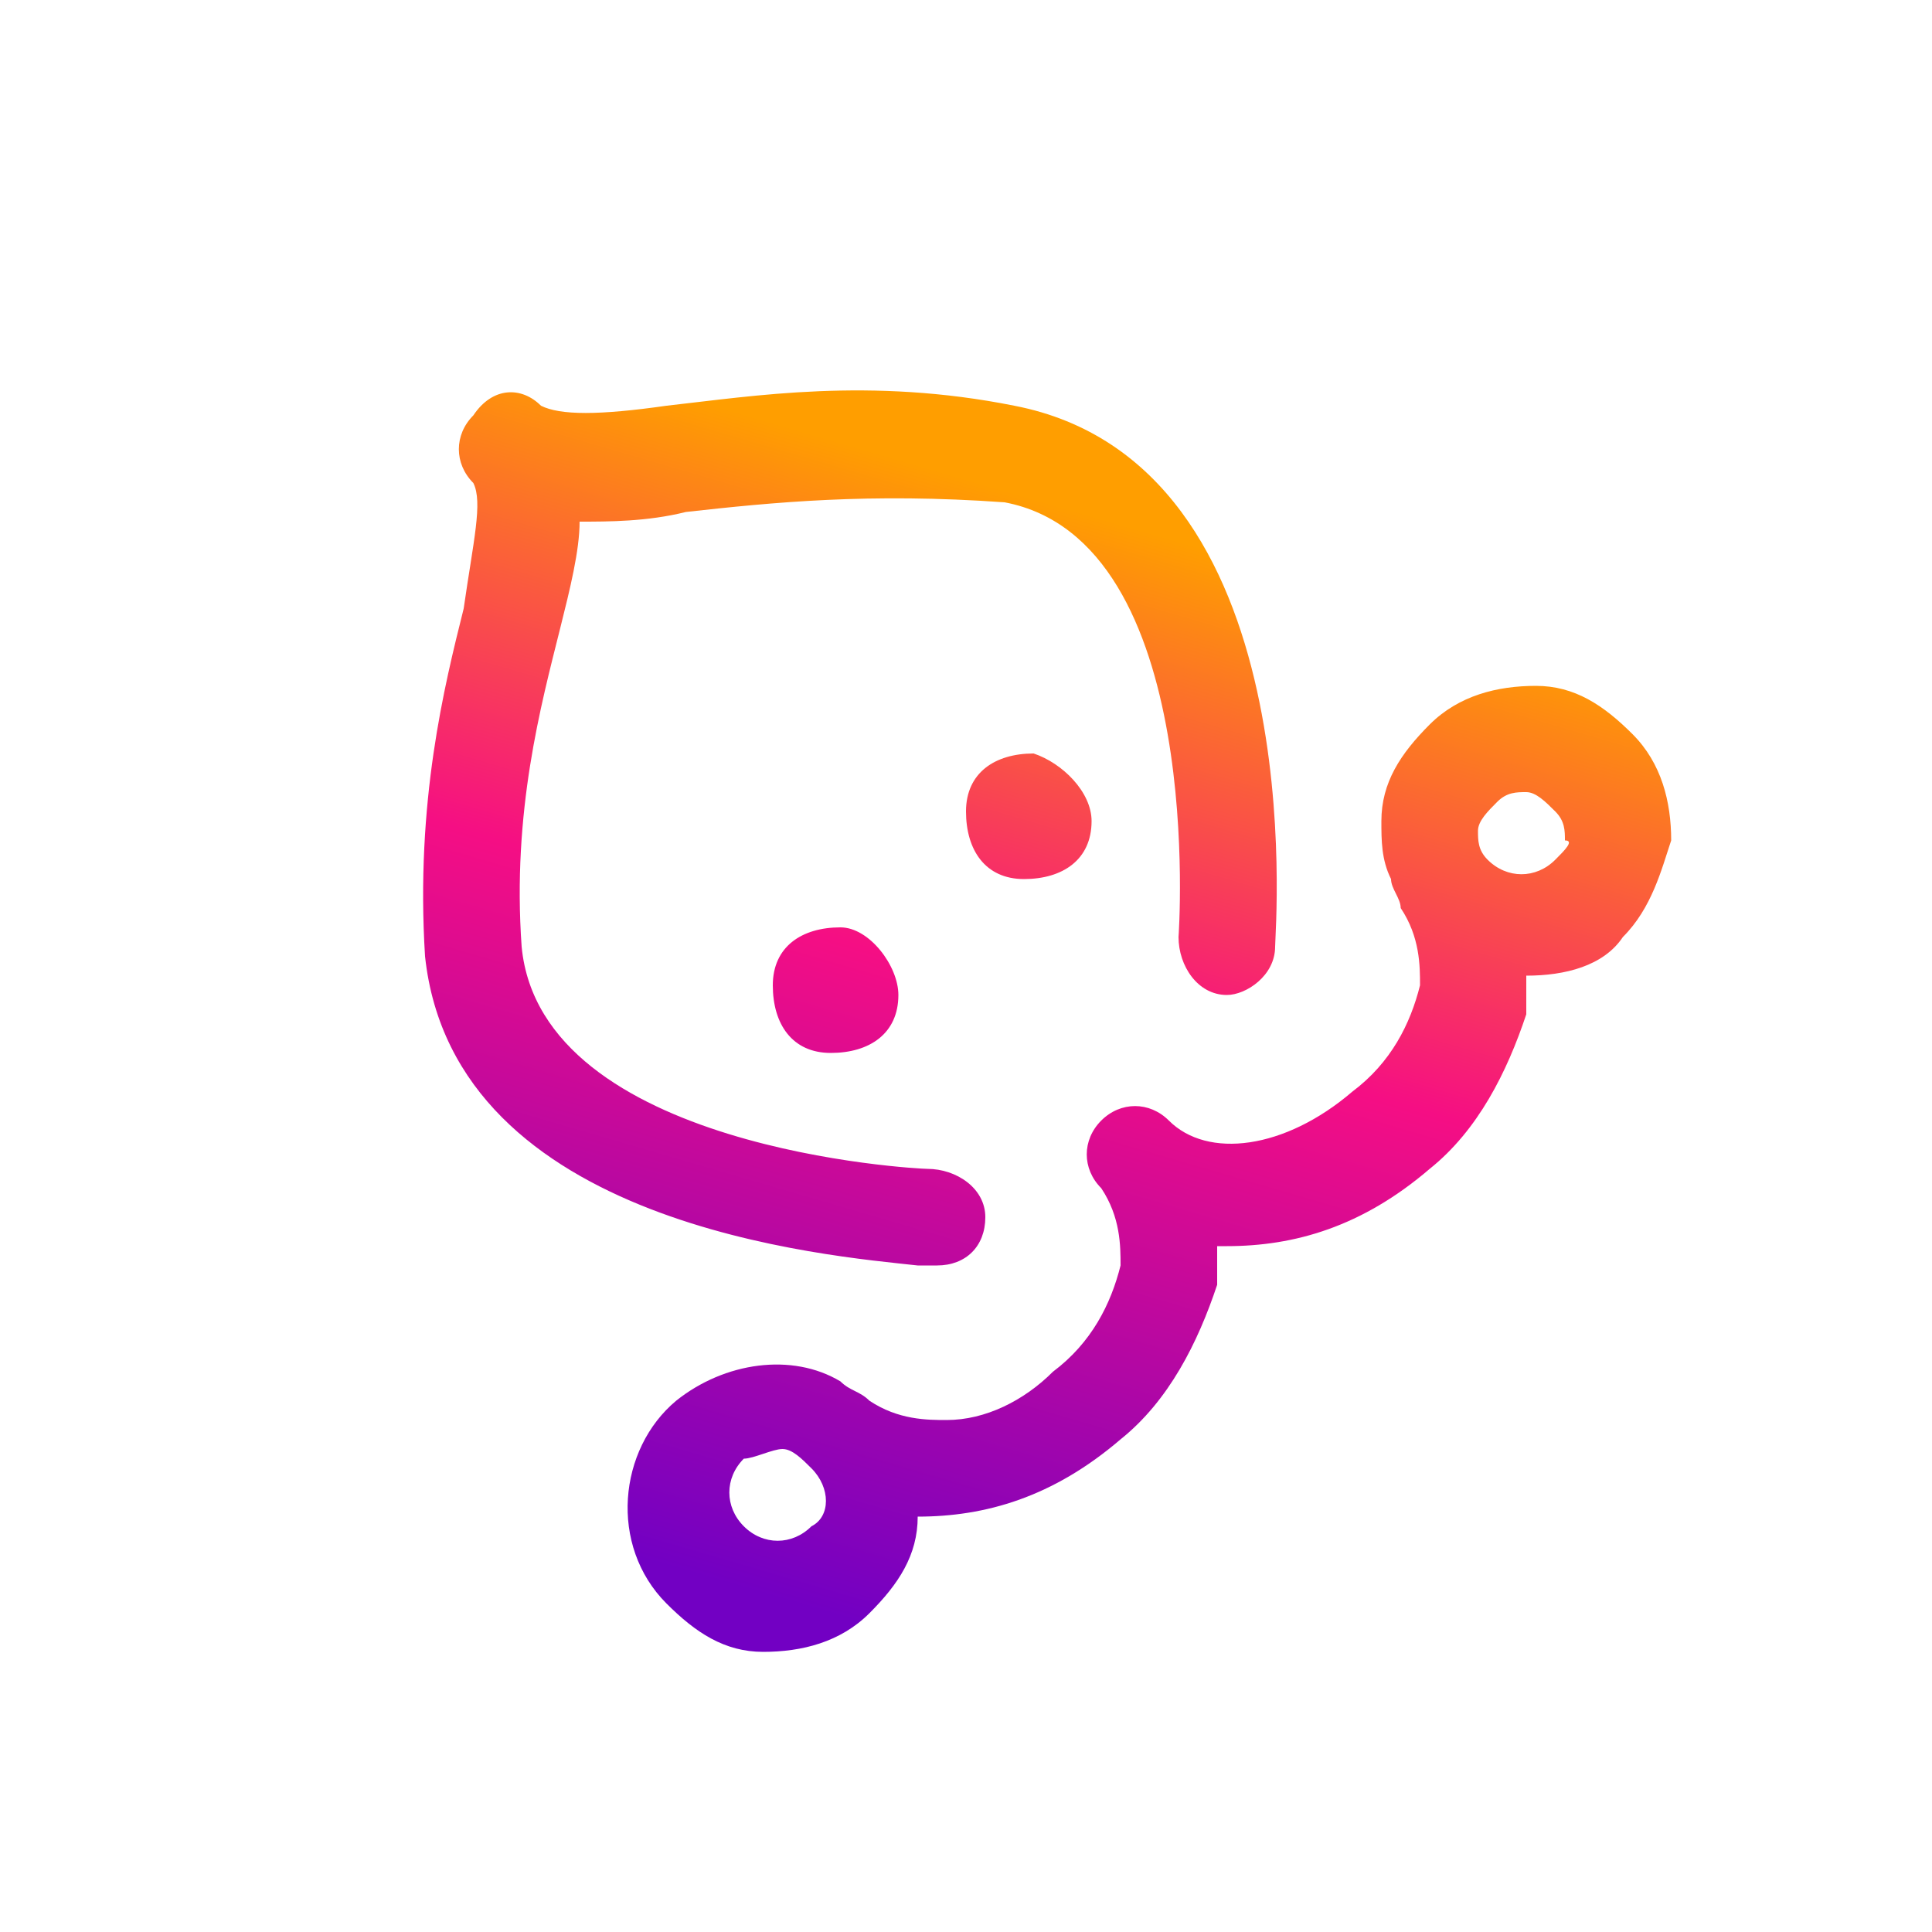
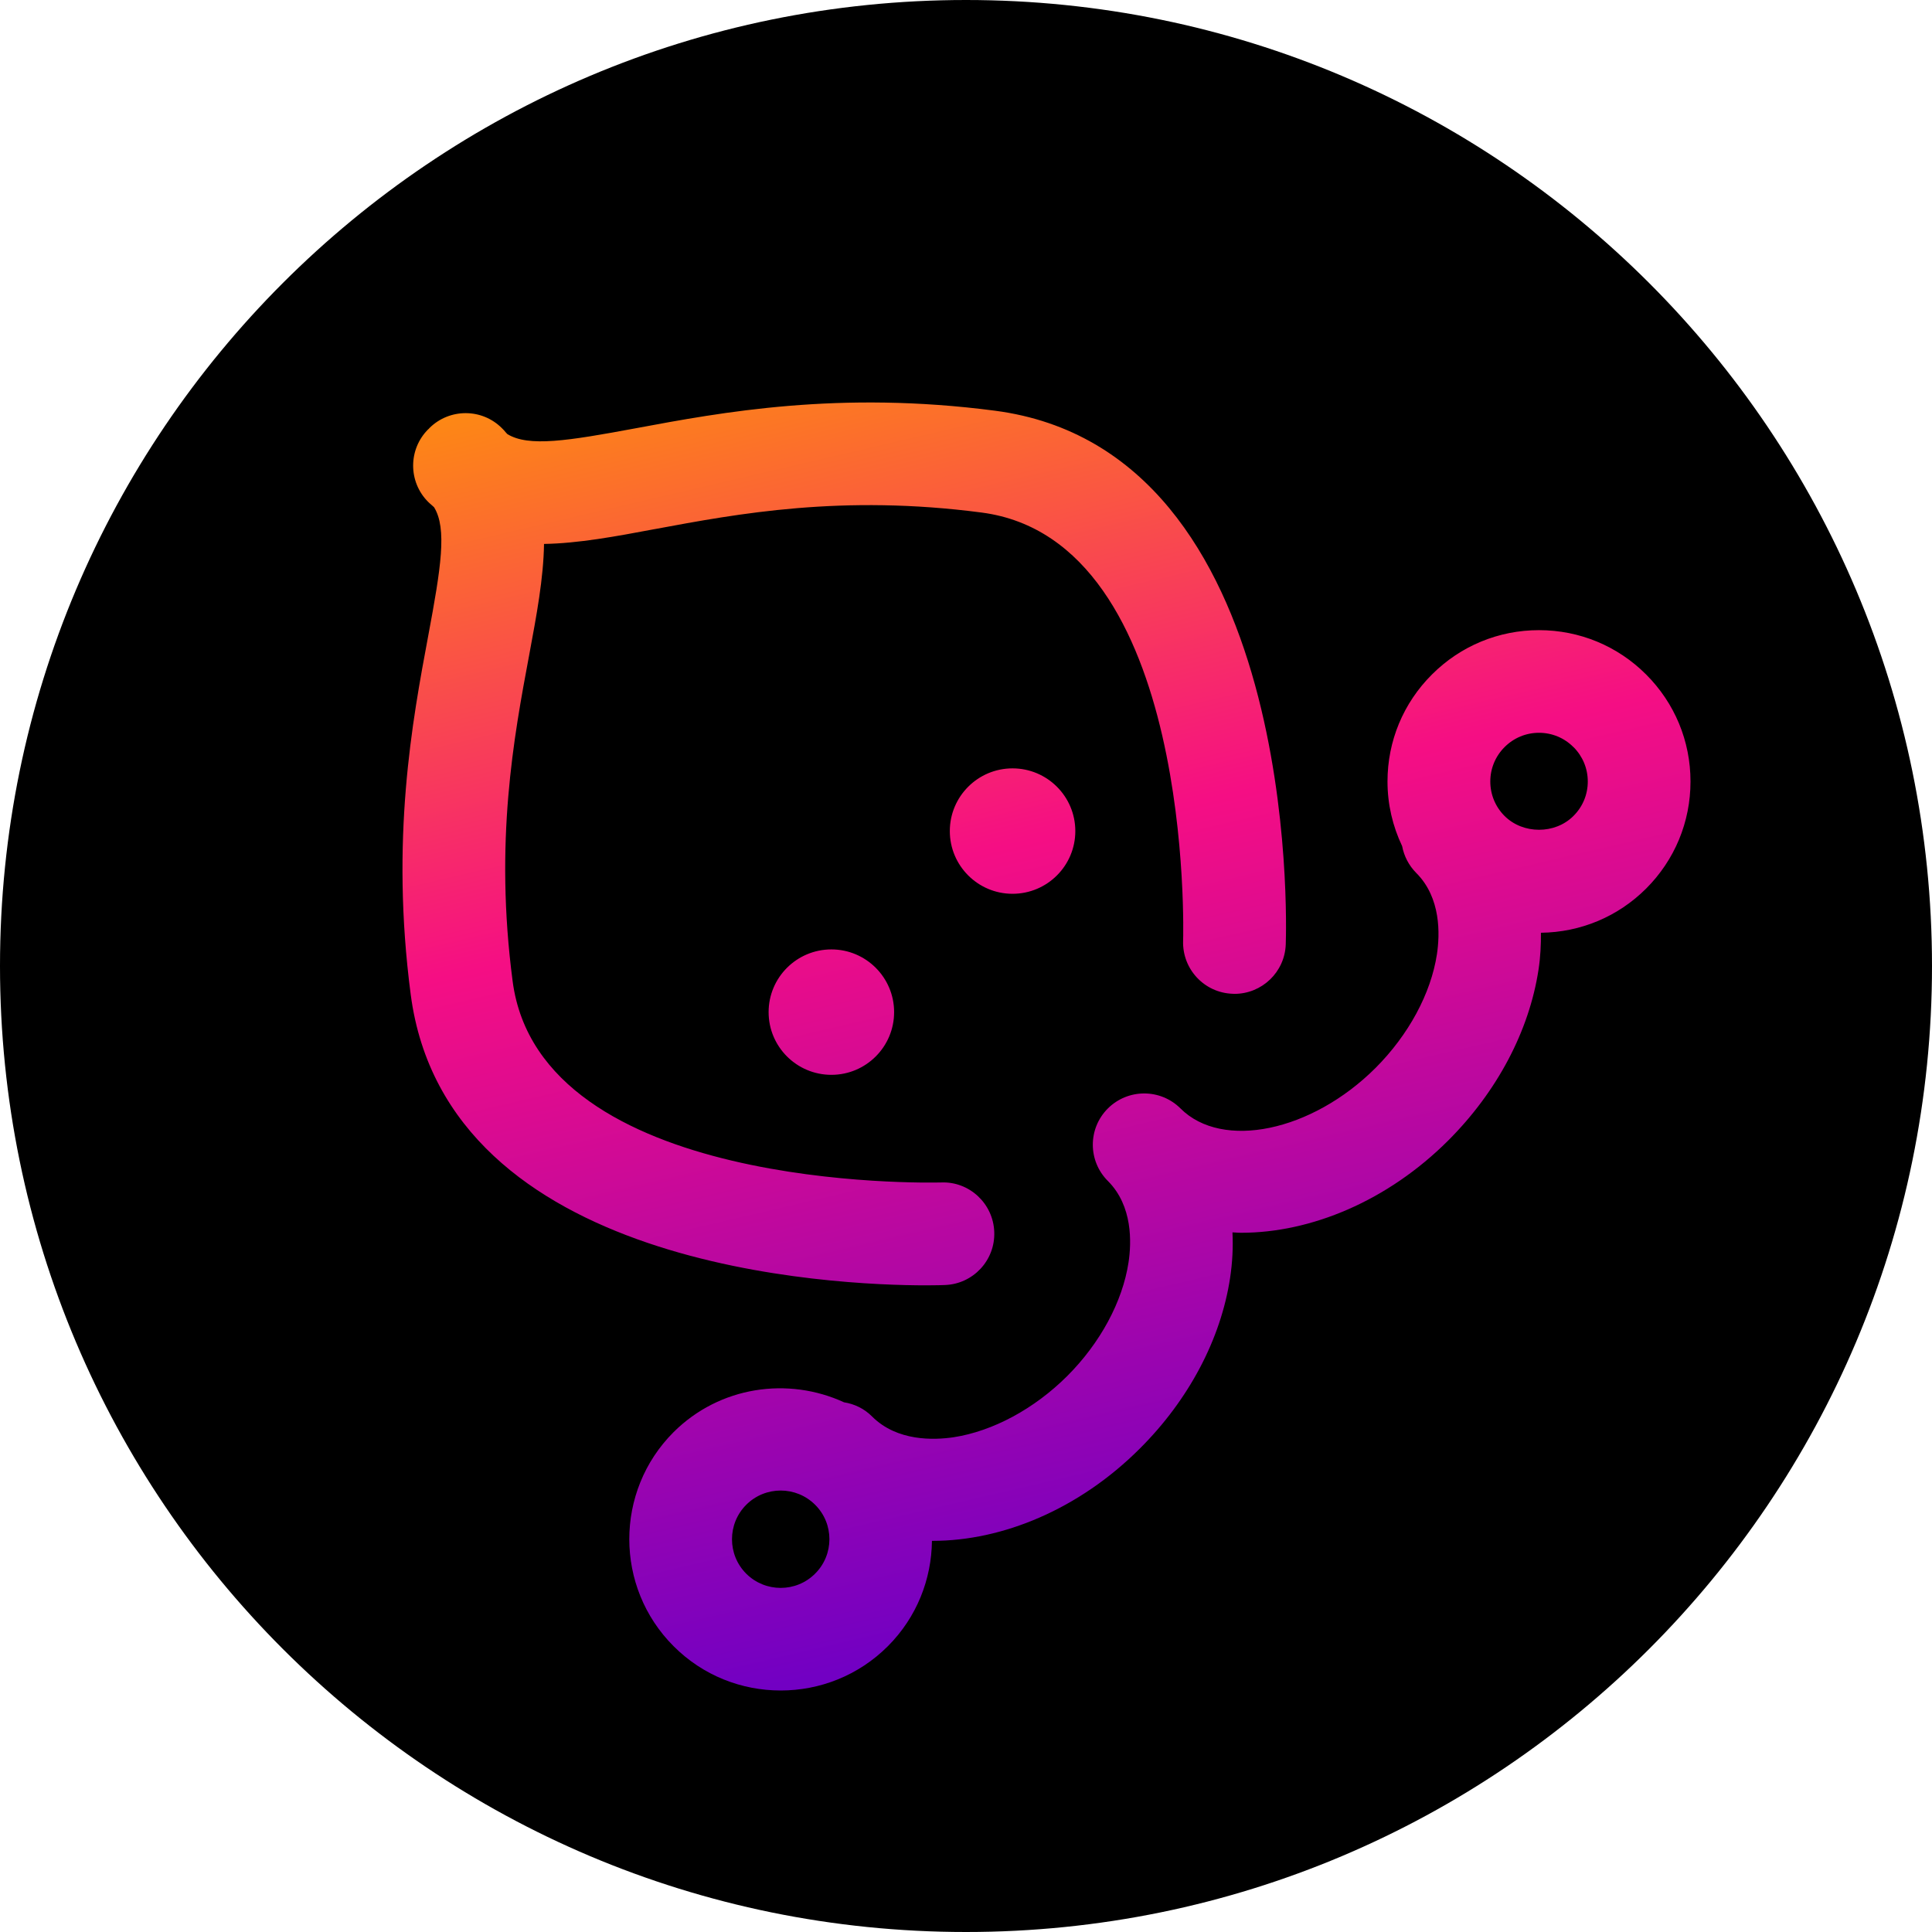
- <svg xmlns="http://www.w3.org/2000/svg" version="1.1" id="Layer_1" x="0px" y="0px" viewBox="0 0 20 20" style="enable-background:new 0 0 20 20;" xml:space="preserve">
-   <style type="text/css">
- 	.st0{fill-rule:evenodd;clip-rule:evenodd;fill:url(#SVGID_1_);}
- </style>
-   <linearGradient id="SVGID_1_" gradientUnits="userSpaceOnUse" x1="11.2" y1="4.713" x2="8.399" y2="16.712" gradientTransform="matrix(0.9985 5.460411e-02 -5.460411e-02 0.9985 0.6102 -0.5787)">
-     <stop offset="5.150034e-02" style="stop-color:#FF9E00" />
-     <stop offset="0.454" style="stop-color:#F50E84" />
-     <stop offset="1" style="stop-color:#7200C3" />
-   </linearGradient>
-   <path class="st0" d="M10.2,12.6c0,0.3-0.2,0.5-0.5,0.5c0,0-0.1,0-0.2,0c-0.9-0.1-4.8-0.4-5.1-3.2C4.3,8.3,4.6,7.1,4.8,6.3  C4.9,5.6,5,5.2,4.9,5c0,0,0,0,0,0c0,0,0,0,0,0c-0.2-0.2-0.2-0.5,0-0.7c0,0,0,0,0,0c0,0,0,0,0,0c0,0,0,0,0,0c0,0,0,0,0,0  C5.1,4,5.4,4,5.6,4.2c0,0,0,0,0,0c0,0,0,0,0,0c0.2,0.1,0.6,0.1,1.3,0c0.9-0.1,2.1-0.3,3.6,0c3.1,0.6,2.7,5.4,2.7,5.6  c0,0.3-0.3,0.5-0.5,0.5c0,0,0,0,0,0c-0.3,0-0.5-0.3-0.5-0.6c0,0,0.3-4.1-1.8-4.5C9,5.1,8,5.2,7.1,5.3l0,0C6.7,5.4,6.3,5.4,6,5.4  c0,0.3-0.1,0.7-0.2,1.1C5.6,7.3,5.3,8.4,5.4,9.8c0.2,2.1,4.1,2.3,4.2,2.3c0,0,0,0,0,0C9.9,12.1,10.2,12.3,10.2,12.6z M17.3,8.7  c0-0.4-0.1-0.8-0.4-1.1c-0.3-0.3-0.6-0.5-1-0.5c-0.4,0-0.8,0.1-1.1,0.4c-0.3,0.3-0.5,0.6-0.5,1c0,0.2,0,0.4,0.1,0.6  c0,0.1,0.1,0.2,0.1,0.3c0.2,0.3,0.2,0.6,0.2,0.8c-0.1,0.4-0.3,0.8-0.7,1.1c-0.7,0.6-1.5,0.7-1.9,0.3c-0.2-0.2-0.5-0.2-0.7,0  c-0.2,0.2-0.2,0.5,0,0.7c0.2,0.3,0.2,0.6,0.2,0.8c-0.1,0.4-0.3,0.8-0.7,1.1c-0.3,0.3-0.7,0.5-1.1,0.5c-0.2,0-0.5,0-0.8-0.2  c-0.1-0.1-0.2-0.1-0.3-0.2c-0.5-0.3-1.2-0.2-1.7,0.2c-0.6,0.5-0.7,1.5-0.1,2.1c0.3,0.3,0.6,0.5,1,0.5c0.4,0,0.8-0.1,1.1-0.4  c0.3-0.3,0.5-0.6,0.5-1l0,0c0,0,0,0,0,0c0.7,0,1.4-0.2,2.1-0.8c0.5-0.4,0.8-1,1-1.6c0-0.1,0-0.3,0-0.4c0,0,0,0,0,0c0,0,0,0,0.1,0  c0.7,0,1.4-0.2,2.1-0.8c0.5-0.4,0.8-1,1-1.6c0-0.1,0-0.2,0-0.4c0.4,0,0.8-0.1,1-0.4C17.1,9.4,17.2,9,17.3,8.7z M8.4,15.8  c-0.2,0.2-0.5,0.2-0.7,0c-0.2-0.2-0.2-0.5,0-0.7C7.8,15.1,8,15,8.1,15c0.1,0,0.2,0.1,0.3,0.2C8.6,15.4,8.6,15.7,8.4,15.8z M16.1,8.9  c-0.2,0.2-0.5,0.2-0.7,0c-0.1-0.1-0.1-0.2-0.1-0.3c0-0.1,0.1-0.2,0.2-0.3c0.1-0.1,0.2-0.1,0.3-0.1c0.1,0,0.2,0.1,0.3,0.2l0,0  c0.1,0.1,0.1,0.2,0.1,0.3C16.3,8.7,16.2,8.8,16.1,8.9z M11.3,8.5c0,0.4-0.3,0.6-0.7,0.6c-0.4,0-0.6-0.3-0.6-0.7  c0-0.4,0.3-0.6,0.7-0.6C11,7.9,11.3,8.2,11.3,8.5z M9.3,10.3c0,0.4-0.3,0.6-0.7,0.6c-0.4,0-0.6-0.3-0.6-0.7c0-0.4,0.3-0.6,0.7-0.6  C9,9.6,9.3,10,9.3,10.3z" />
+ <svg xmlns="http://www.w3.org/2000/svg" width="24" height="24" viewBox="0 0 24 24" fill="none">
+   <circle cx="12" cy="12" r="12" fill="black" />
+   <path fill-rule="evenodd" clip-rule="evenodd" d="M12.351 15.304C12.364 15.655 12.089 15.951 11.737 15.963C11.712 15.964 11.631 15.967 11.505 15.967C10.367 15.967 5.549 15.764 5.102 12.354C4.849 10.421 5.121 8.961 5.32 7.896C5.478 7.052 5.555 6.565 5.392 6.301C5.384 6.294 5.377 6.287 5.369 6.28C5.352 6.265 5.335 6.251 5.319 6.235C5.07 5.986 5.07 5.582 5.319 5.333C5.32 5.332 5.322 5.331 5.323 5.33C5.324 5.329 5.326 5.328 5.327 5.327C5.328 5.325 5.329 5.324 5.33 5.323C5.331 5.322 5.332 5.32 5.333 5.319C5.582 5.07 5.987 5.07 6.235 5.319C6.252 5.335 6.267 5.352 6.281 5.369C6.288 5.377 6.295 5.384 6.302 5.392C6.566 5.555 7.053 5.477 7.898 5.32C8.965 5.121 10.424 4.849 12.36 5.102C16.15 5.598 15.981 11.481 15.972 11.732C15.96 12.075 15.677 12.346 15.335 12.346C15.328 12.346 15.32 12.345 15.312 12.345L15.312 12.345C14.96 12.333 14.685 12.038 14.697 11.686C14.699 11.636 14.838 6.713 12.194 6.367C10.461 6.14 9.17 6.38 8.133 6.573L8.132 6.573C7.643 6.665 7.182 6.75 6.758 6.757C6.752 7.181 6.666 7.64 6.575 8.13C6.381 9.166 6.141 10.456 6.368 12.188C6.709 14.796 11.516 14.693 11.687 14.689C11.689 14.689 11.691 14.689 11.691 14.689C12.042 14.674 12.339 14.952 12.351 15.304ZM21 9.708C21 9.206 20.804 8.734 20.449 8.379C20.094 8.024 19.621 7.828 19.118 7.828C18.616 7.828 18.143 8.024 17.788 8.379C17.432 8.734 17.236 9.206 17.236 9.708C17.236 9.991 17.3 10.263 17.418 10.511C17.441 10.633 17.499 10.749 17.593 10.844C17.903 11.153 17.887 11.61 17.85 11.854C17.776 12.341 17.498 12.855 17.089 13.265C16.295 14.058 15.185 14.289 14.665 13.77C14.416 13.521 14.012 13.521 13.762 13.77C13.513 14.019 13.513 14.422 13.763 14.671C14.073 14.981 14.056 15.437 14.019 15.682C13.945 16.169 13.668 16.683 13.258 17.093C12.848 17.502 12.333 17.779 11.846 17.854C11.601 17.89 11.145 17.907 10.834 17.597C10.736 17.498 10.613 17.44 10.485 17.42C9.789 17.1 8.94 17.22 8.367 17.791C7.634 18.524 7.634 19.717 8.368 20.45C8.734 20.817 9.216 21 9.698 21C10.18 21 10.662 20.817 11.029 20.45C11.39 20.089 11.572 19.616 11.577 19.141C11.58 19.141 11.584 19.141 11.587 19.141C12.454 19.141 13.406 18.748 14.16 17.994C14.768 17.388 15.166 16.634 15.281 15.873C15.31 15.681 15.319 15.493 15.31 15.309C15.323 15.31 15.336 15.311 15.349 15.311C15.372 15.313 15.394 15.314 15.418 15.314C16.285 15.314 17.237 14.92 17.991 14.167C18.598 13.56 18.996 12.807 19.112 12.046C19.136 11.89 19.143 11.738 19.142 11.587C19.636 11.581 20.099 11.387 20.449 11.038C20.804 10.683 21 10.211 21 9.708ZM10.126 19.548C9.89 19.785 9.506 19.784 9.27 19.549C9.034 19.313 9.034 18.929 9.27 18.693C9.388 18.575 9.543 18.516 9.698 18.516C9.853 18.516 10.008 18.575 10.126 18.693C10.363 18.929 10.362 19.313 10.126 19.548ZM19.546 10.136C19.318 10.365 18.919 10.365 18.69 10.136C18.576 10.022 18.513 9.87 18.513 9.708C18.513 9.547 18.576 9.395 18.69 9.281C18.805 9.166 18.956 9.103 19.118 9.103C19.28 9.103 19.432 9.166 19.546 9.281L19.547 9.281C19.661 9.395 19.724 9.547 19.724 9.708C19.724 9.87 19.661 10.022 19.546 10.136ZM13.358 10.324C13.358 10.754 13.009 11.103 12.578 11.103C12.148 11.103 11.799 10.754 11.799 10.324C11.799 9.894 12.148 9.545 12.578 9.545C13.009 9.545 13.358 9.894 13.358 10.324ZM11.107 12.573C11.107 13.003 10.758 13.352 10.328 13.352C9.897 13.352 9.548 13.003 9.548 12.573C9.548 12.143 9.897 11.794 10.328 11.794C10.758 11.794 11.107 12.143 11.107 12.573Z" fill="url(#paint0_linear_4145_347)" />
+   <defs>
+     <linearGradient id="paint0_linear_4145_347" x1="9.626" y1="20.939" x2="5.644" y2="3.883" gradientUnits="userSpaceOnUse">
+       <stop stop-color="#7200C3" />
+       <stop offset="0.542" stop-color="#F50E84" />
+       <stop offset="1" stop-color="#FF9E00" />
+     </linearGradient>
+   </defs>
</svg>
